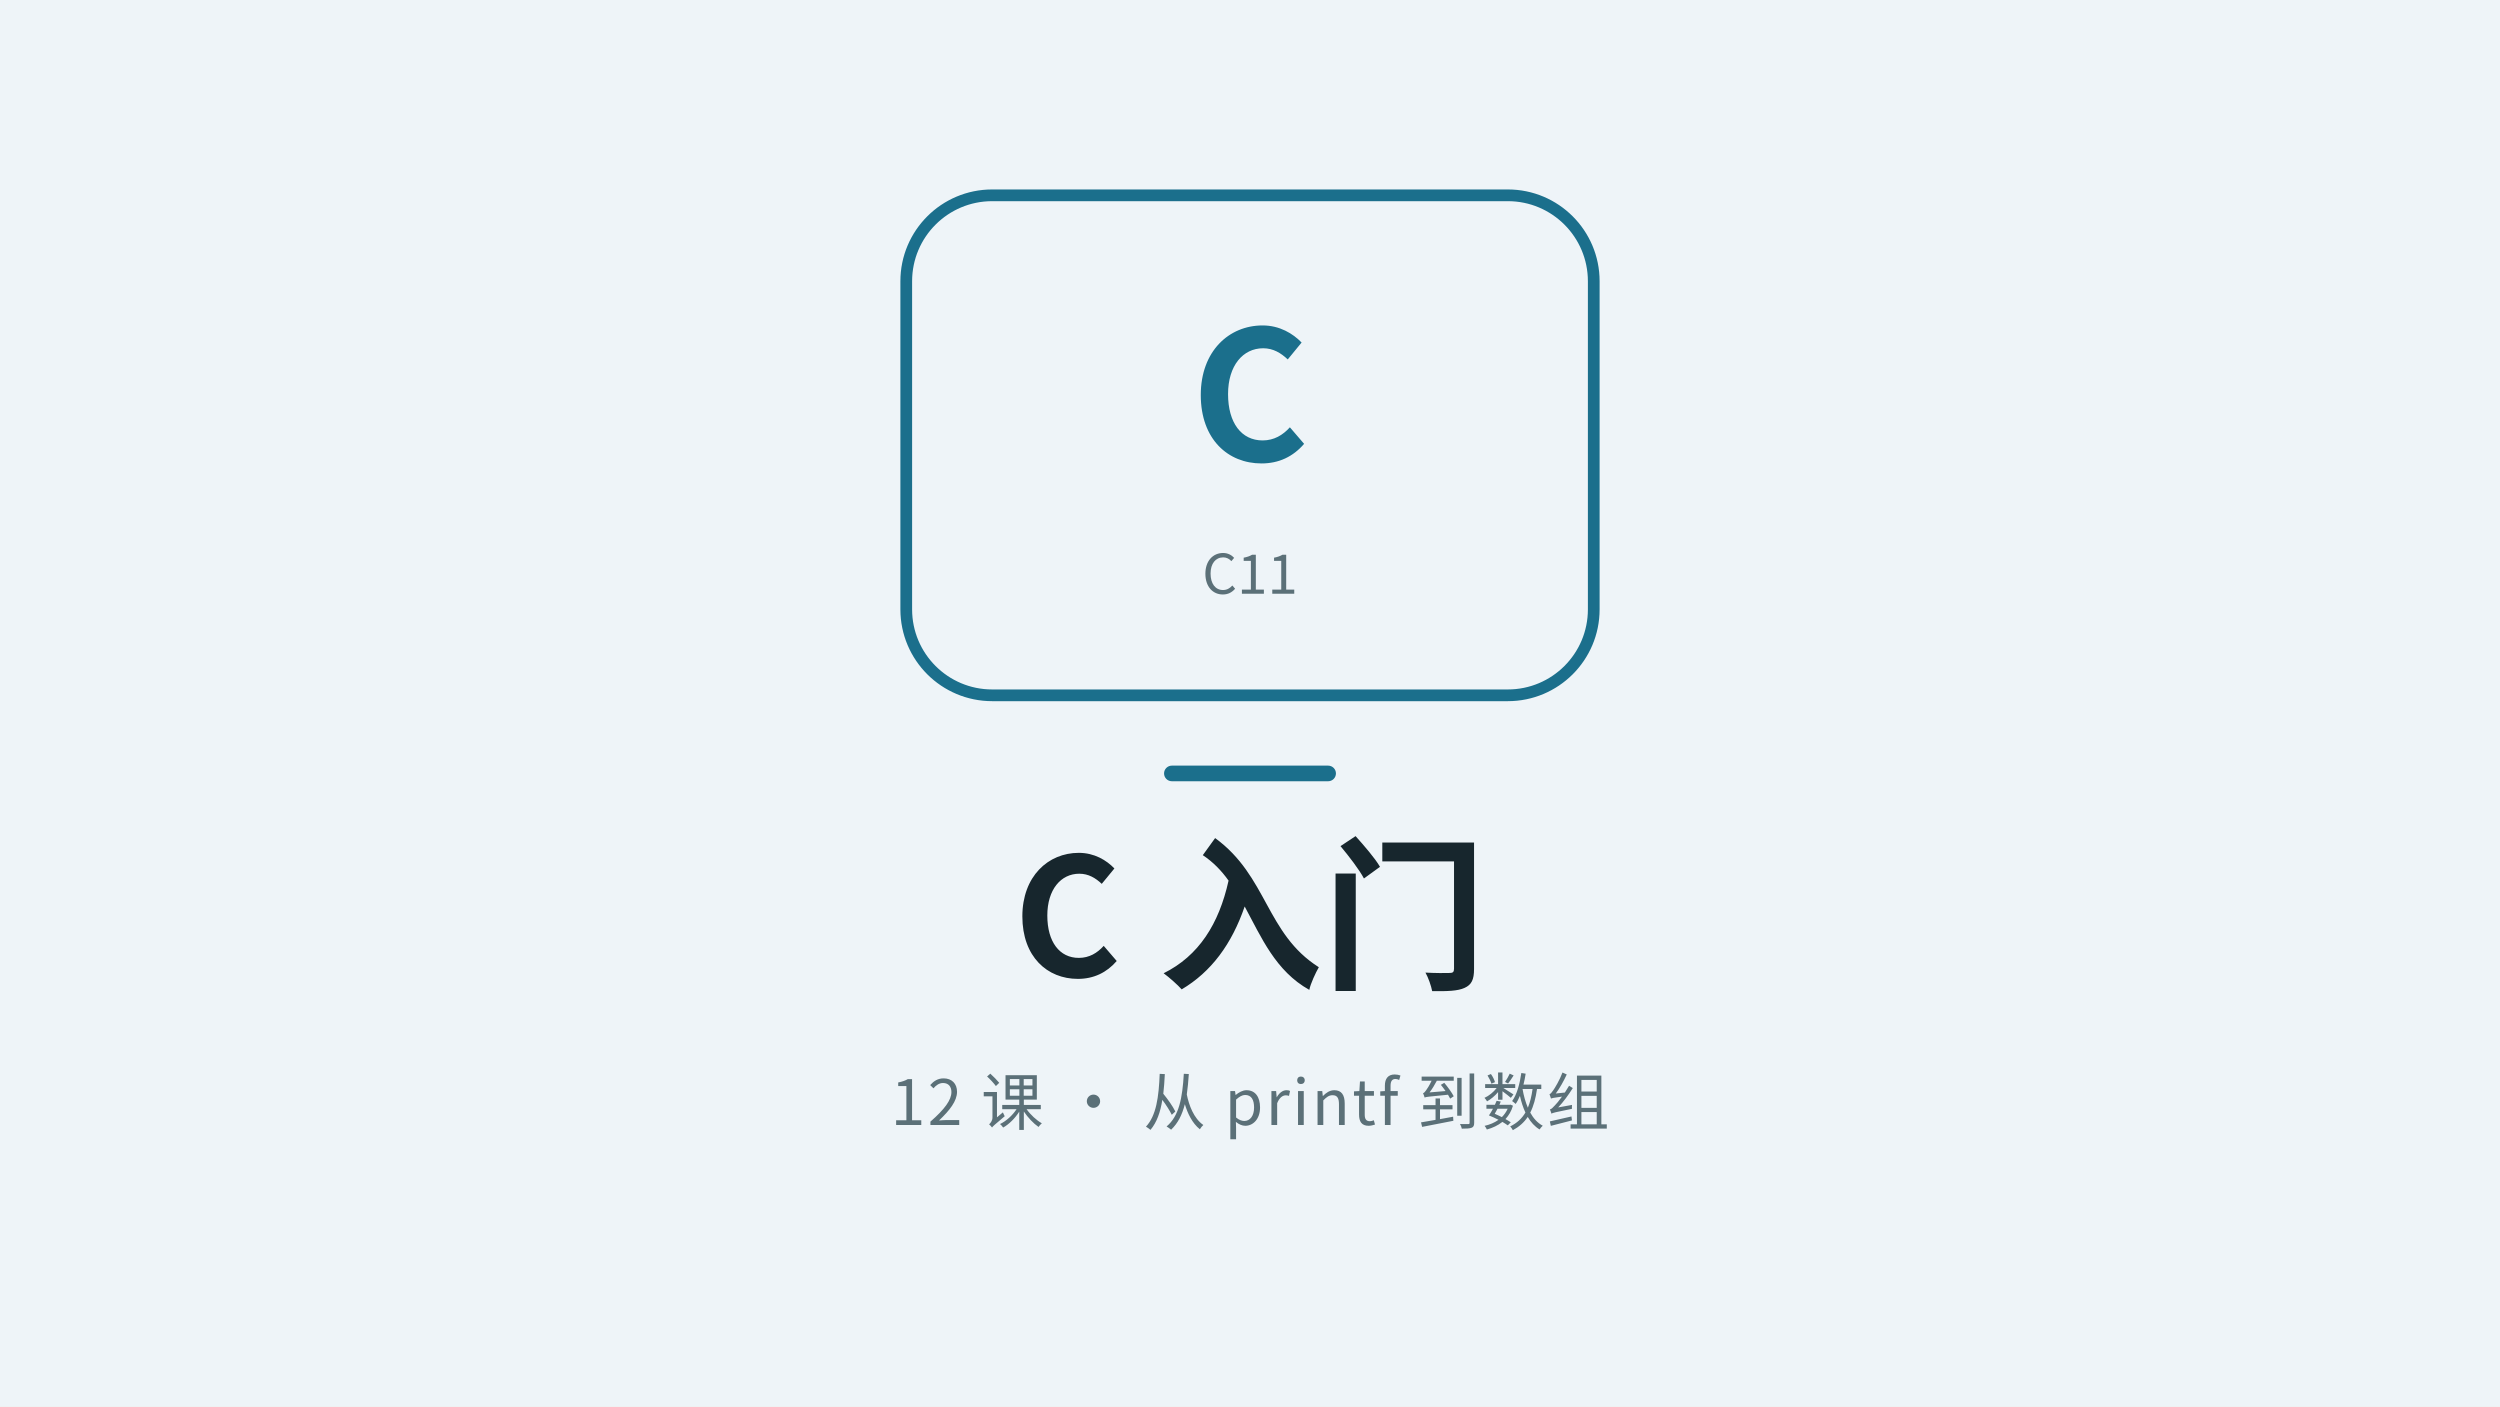
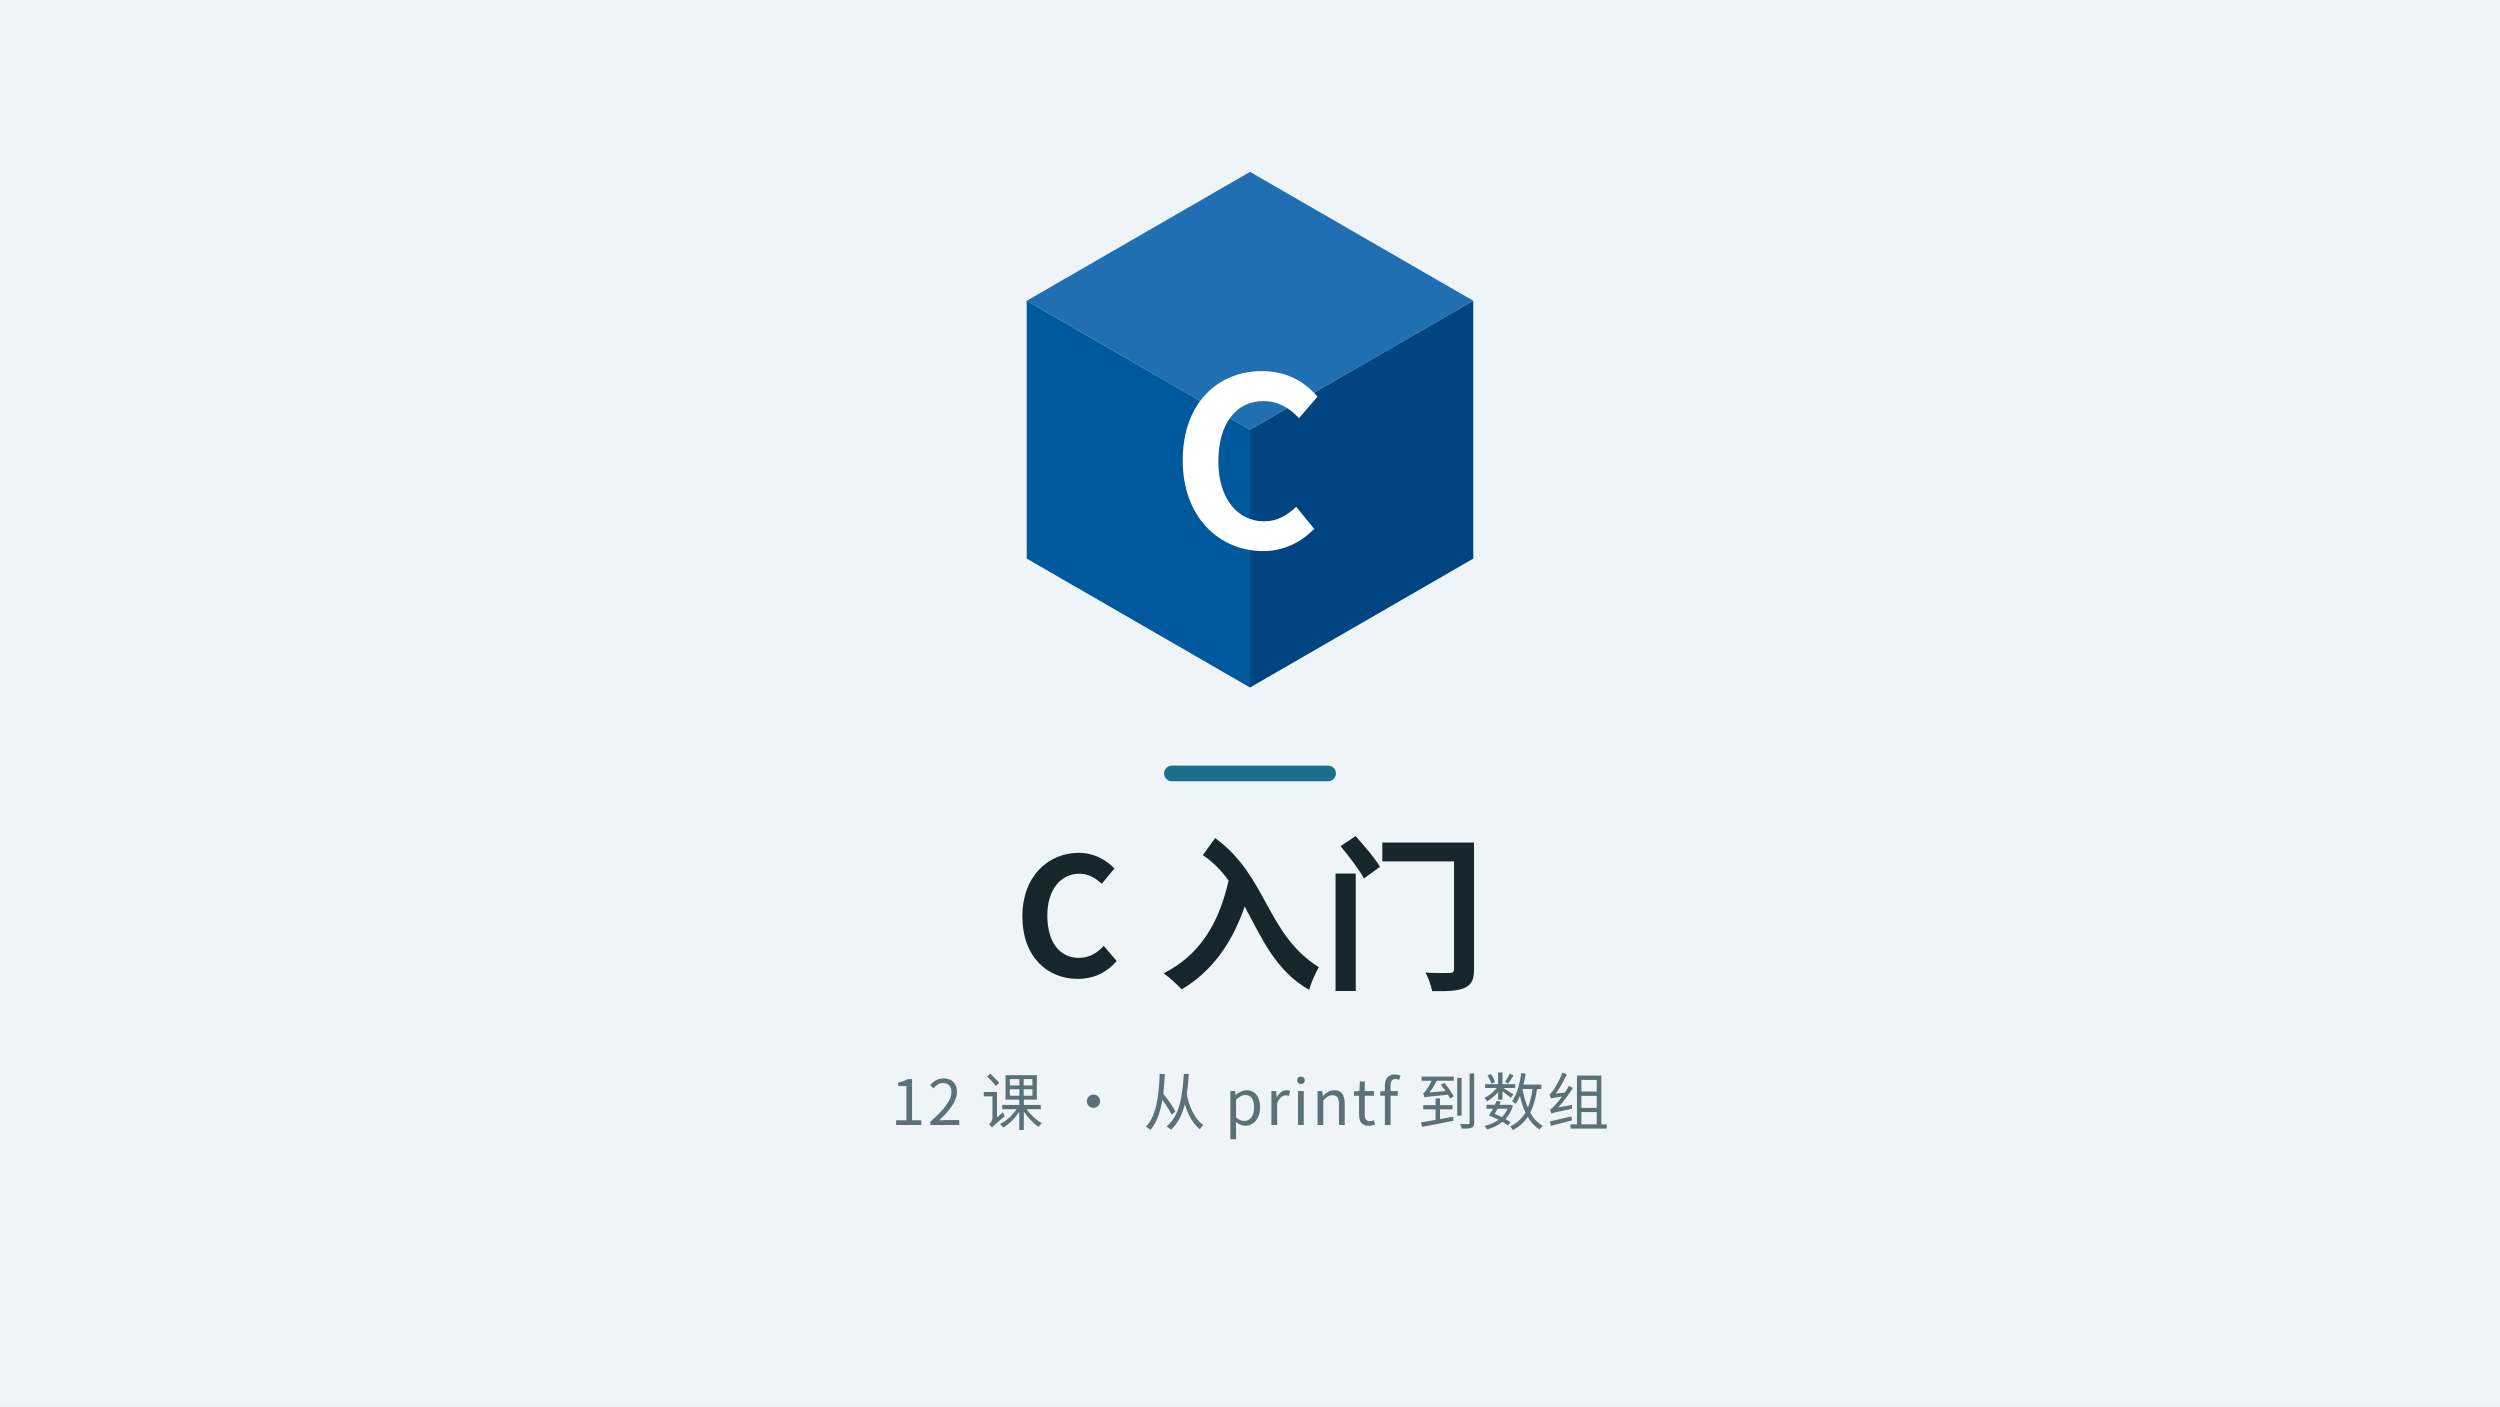
<svg xmlns="http://www.w3.org/2000/svg" width="640" height="360" viewBox="0 0 640 360" role="img" aria-label="C 入门 封面">
  <rect width="640" height="360" fill="#eef4f8" />
-   <rect x="232" y="50" width="176" height="128" rx="22" fill="#eef4f8" stroke="#1b6f8c" stroke-width="3" />
-   <text x="320" y="118" font-size="46" font-weight="800" fill="#1b6f8c" font-family="'Noto Sans CJK SC','DejaVu Sans','PingFang SC','HarmonyOS Sans SC','Microsoft YaHei',sans-serif" text-anchor="middle">C</text>
-   <text x="320" y="152" font-size="14" font-weight="400" fill="#5b7078" font-family="'Noto Sans CJK SC','DejaVu Sans','PingFang SC','HarmonyOS Sans SC','Microsoft YaHei',sans-serif" text-anchor="middle">C11</text>
+   <polygon points="320,44 377.16,77 320,110 262.84,77" fill="#1f6fb2" />
+   <polygon points="262.84,77 320,110 320,176 262.84,143" fill="#00599c" />
+   <polygon points="320,110 377.16,77 377.16,143 320,176" fill="#004482" />
+   <g transform="translate(302.78,95) scale(0.06)">
+     <path d="M338.000 0.000C435.000 0.000 514.000 38.000 575.000 109.000L496.000 201.000C457.000 158.000 408.000 128.000 344.000 128.000C227.000 128.000 152.000 225.000 152.000 386.000C152.000 545.000 235.000 641.000 347.000 641.000C403.000 641.000 446.000 615.000 484.000 579.000L561.000 673.000C513.000 723.000 439.000 768.000 344.000 768.000C157.000 768.000 0.000 625.000 0.000 381.000C0.000 134.000 152.000 0.000 338.000 0.000Z" fill="#ffffff" />
+   </g>
  <rect x="298" y="196" width="44" height="4" rx="2" fill="#1b6f8c" />
  <text x="320" y="250" font-size="42" font-weight="800" fill="#17262d" font-family="'Noto Sans CJK SC','DejaVu Sans','PingFang SC','HarmonyOS Sans SC','Microsoft YaHei',sans-serif" text-anchor="middle">C 入门</text>
  <text x="320" y="288" font-size="16" font-weight="400" fill="#5b7078" font-family="'Noto Sans CJK SC','DejaVu Sans','PingFang SC','HarmonyOS Sans SC','Microsoft YaHei',sans-serif" text-anchor="middle" letter-spacing="0.6">12 课 · 从 printf 到数组</text>
</svg>
